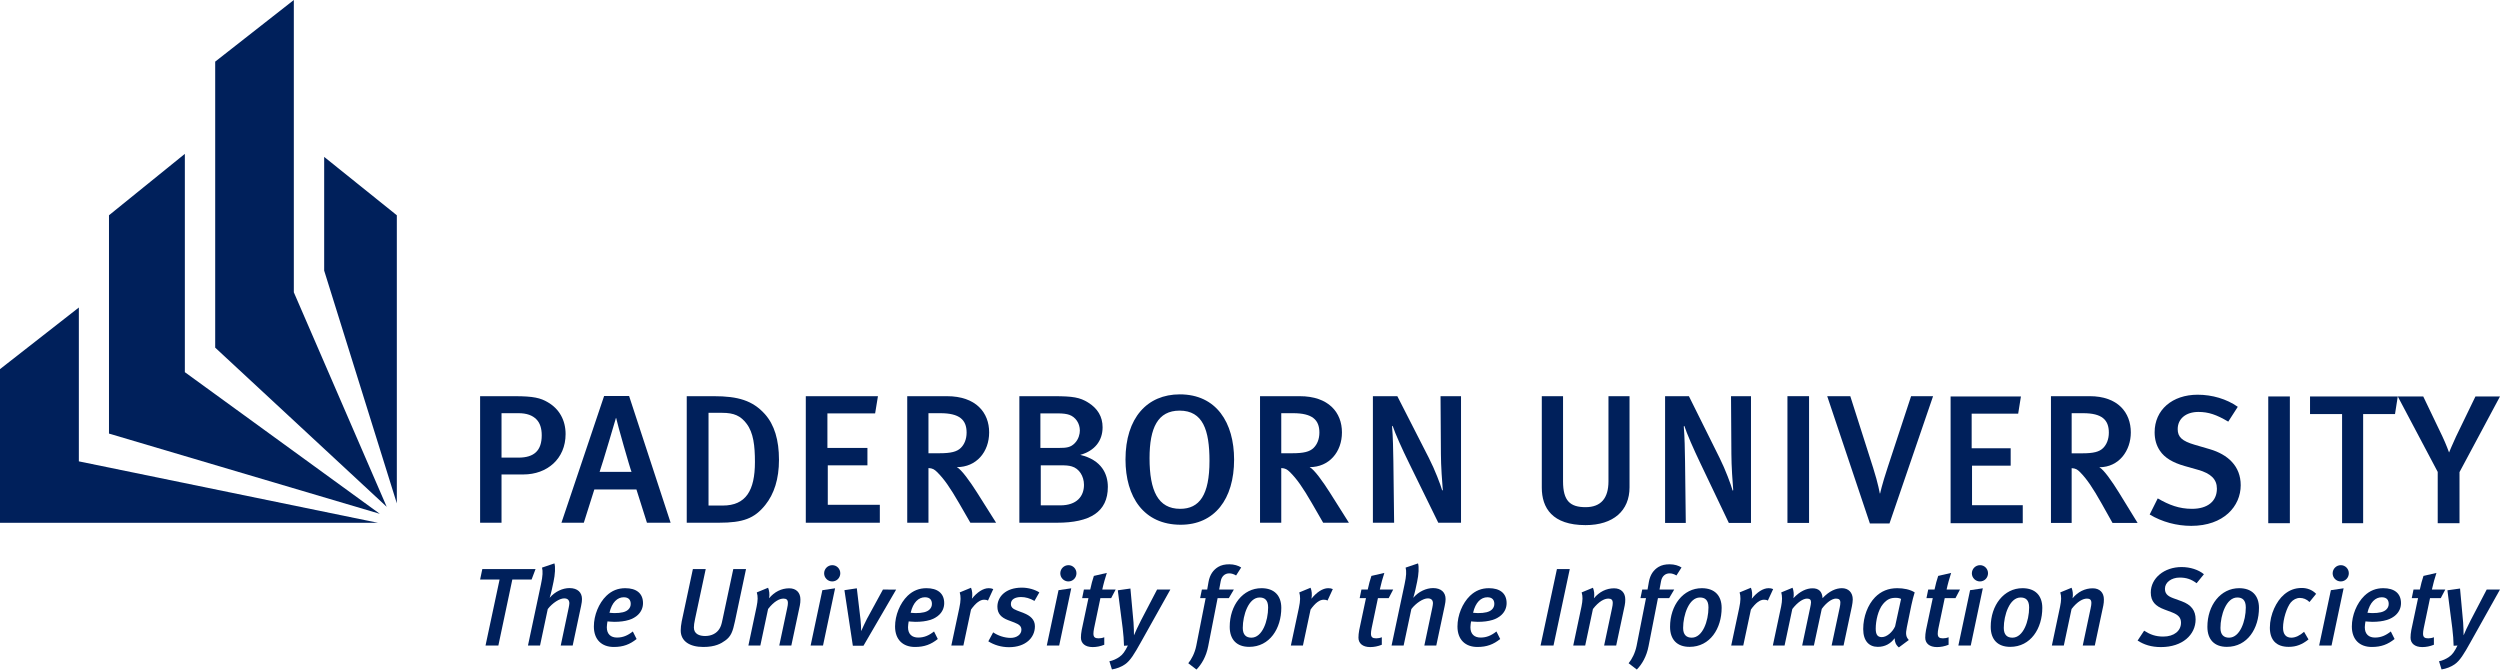
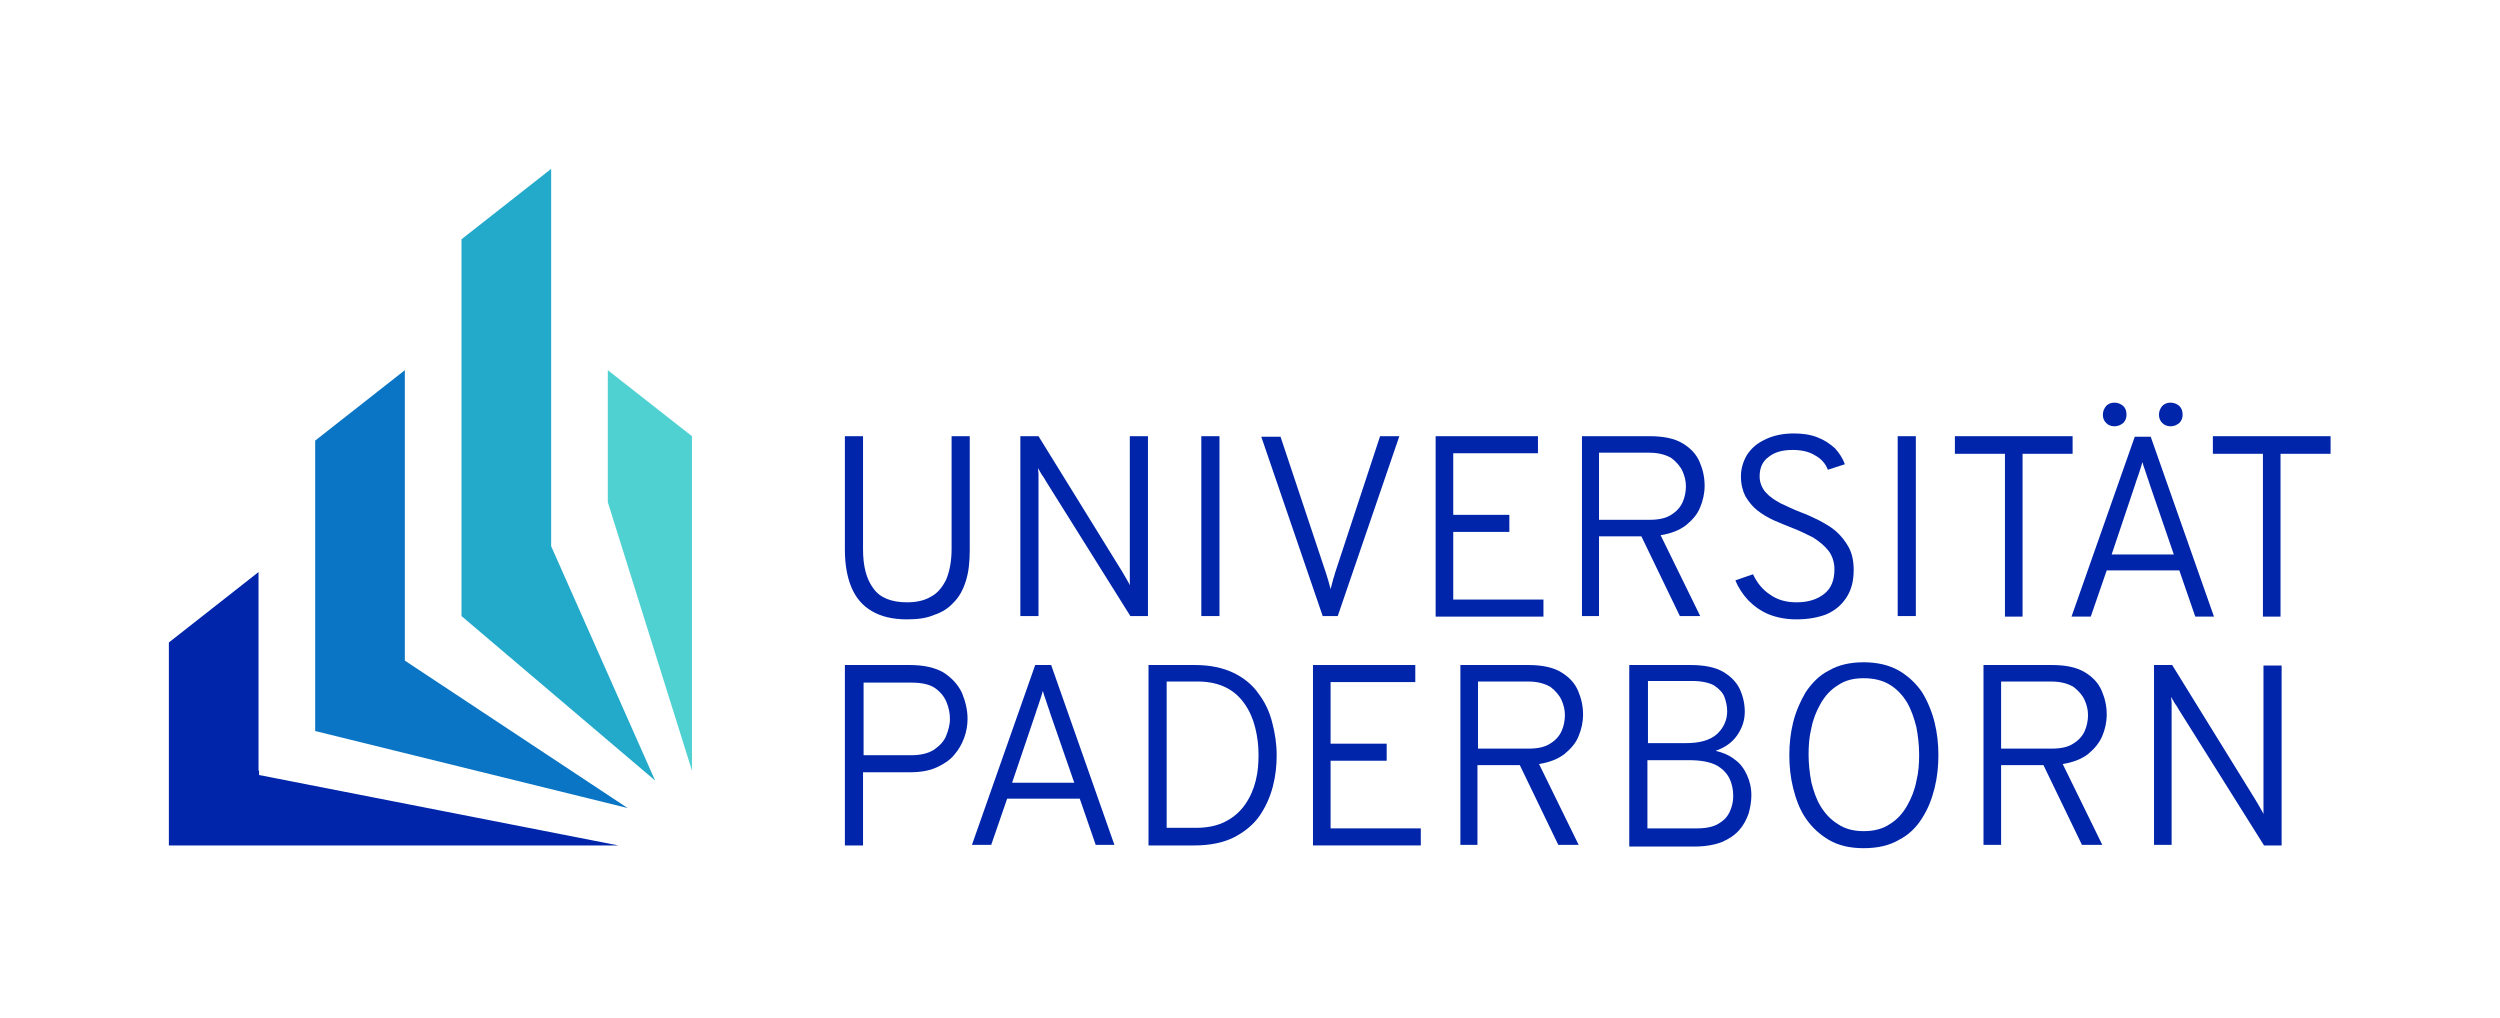
- <svg xmlns="http://www.w3.org/2000/svg" version="1.1" x="0px" y="0px" width="538.165px" height="144.131px" viewBox="0 0 538.165 144.131" enable-background="new 0 0 538.165 144.131" xml:space="preserve">
-   <g id="Hintergrund">
+ <svg xmlns="http://www.w3.org/2000/svg" version="1.1" id="Ebene_1" x="0px" y="0px" viewBox="0 0 454.5 184.9" style="enable-background:new 0 0 454.5 184.9;" xml:space="preserve">
+   <style type="text/css">
+ 	.st0{fill:#0025AA;}
+ 	.st1{fill:#50D1D1;}
+ 	.st2{fill:#23A9C9;}
+ 	.st3{fill:#0A75C4;}
+ 	.st4{fill:none;}
+ </style>
+   <g>
+     <path class="st0" d="M153.6,153.6v-32.7h11.8c2.6,0,4.7,0.5,6.2,1.4c1.5,1,2.6,2.2,3.3,3.7c0.6,1.5,1,3,1,4.7   c0,1.1-0.2,2.3-0.6,3.4c-0.4,1.1-1,2.2-1.8,3.1c-0.8,1-1.9,1.7-3.2,2.3c-1.3,0.6-2.9,0.9-4.9,0.9h-8.5v13.3H153.6z M156.9,137.3   h8.7c1.7,0,3.1-0.3,4.2-1c1-0.7,1.8-1.5,2.2-2.5c0.4-1,0.7-2,0.7-3.1c0-1-0.2-2-0.6-3c-0.4-1-1.1-1.9-2.1-2.6c-1-0.7-2.5-1-4.3-1   h-8.7V137.3z" />
+     <path class="st0" d="M176.7,153.6l11.5-32.7h2.9l11.5,32.7h-3.4l-2.9-8.4h-13.2l-2.9,8.4H176.7z M184,142.3h11.3l-4.4-12.7   c-0.1-0.3-0.2-0.7-0.4-1.2c-0.2-0.5-0.3-1-0.5-1.5c-0.2-0.5-0.3-0.9-0.4-1.3c-0.1,0.3-0.2,0.7-0.4,1.3c-0.2,0.5-0.3,1-0.5,1.5   c-0.2,0.5-0.3,0.9-0.4,1.2L184,142.3z" />
+     <path class="st0" d="M208.8,153.6v-32.7h8.4c2.8,0,5.1,0.5,7,1.4c1.9,0.9,3.5,2.2,4.6,3.8c1.2,1.6,2,3.3,2.5,5.3   c0.5,1.9,0.8,3.9,0.8,5.9c0,1.9-0.2,3.8-0.7,5.7c-0.5,1.9-1.3,3.7-2.4,5.3c-1.1,1.6-2.7,2.9-4.6,3.9c-2,1-4.4,1.5-7.3,1.5H208.8z    M212.1,150.5h5.3c2.2,0,4-0.4,5.5-1.2c1.5-0.8,2.6-1.8,3.5-3.1c0.9-1.3,1.5-2.7,1.9-4.3c0.4-1.6,0.5-3.1,0.5-4.7   c0-1.7-0.2-3.3-0.6-4.9c-0.4-1.6-1-3-1.9-4.3c-0.9-1.3-2-2.3-3.4-3c-1.4-0.7-3.1-1.1-5.1-1.1h-5.7V150.5z" />
+     <path class="st0" d="M238.7,153.6v-32.7h18.6v3.1h-15.4v11.2h10.2v3.1h-10.2v12.3h16.4v3.1H238.7z" />
+     <path class="st0" d="M265.5,153.6v-32.7h12.3c2.5,0,4.5,0.4,6,1.3c1.5,0.9,2.5,2,3.1,3.4c0.6,1.4,0.9,2.8,0.9,4.3   c0,1.4-0.3,2.7-0.8,3.9c-0.5,1.3-1.4,2.3-2.6,3.3c-1.2,0.9-2.7,1.5-4.6,1.8l7.2,14.7h-3.7l-7-14.5h-7.7v14.5H265.5z M268.8,136.1   h9.1c1.7,0,3-0.3,3.9-0.9c1-0.6,1.7-1.4,2.1-2.3c0.4-0.9,0.6-1.9,0.6-2.9c0-0.9-0.2-1.8-0.6-2.7c-0.4-0.9-1.1-1.7-2-2.4   c-1-0.6-2.3-1-4.1-1h-9.1V136.1z" />
+     <path class="st0" d="M296.2,153.6v-32.7h11.1c2.5,0,4.5,0.4,5.9,1.2c1.4,0.8,2.5,1.9,3.1,3.2c0.6,1.3,0.9,2.7,0.9,4.1   c0,1.6-0.5,3-1.4,4.3c-0.9,1.3-2.2,2.2-3.9,2.8c1.3,0.3,2.5,0.8,3.5,1.6c1,0.7,1.7,1.7,2.2,2.8c0.5,1.1,0.8,2.3,0.8,3.7   c0,1.1-0.2,2.2-0.5,3.3c-0.4,1.1-0.9,2.1-1.7,3c-0.8,0.9-1.8,1.6-3.2,2.2c-1.3,0.5-3,0.8-4.9,0.8H296.2z M299.5,135.1h7   c2.5,0,4.3-0.5,5.6-1.6c1.2-1.1,1.9-2.5,1.9-4.2c0-0.9-0.2-1.8-0.5-2.6c-0.3-0.8-1-1.5-1.9-2.1c-0.9-0.5-2.3-0.8-4-0.8h-8V135.1z    M299.5,150.6h9c1.7,0,3.1-0.3,4-0.9c1-0.6,1.6-1.3,2-2.2c0.4-0.9,0.6-1.8,0.6-2.8c0-1.1-0.2-2.2-0.7-3.2c-0.5-1-1.3-1.8-2.4-2.4   c-1.2-0.6-2.8-0.9-5-0.9h-7.5V150.6z" />
+     <path class="st0" d="M338.8,154.2c-2.5,0-4.6-0.5-6.3-1.5c-1.7-1-3.1-2.3-4.2-3.9c-1.1-1.6-1.8-3.5-2.3-5.5c-0.5-2-0.7-4-0.7-6   c0-2,0.2-4,0.7-6c0.5-2,1.3-3.8,2.3-5.5c1.1-1.6,2.4-3,4.2-3.9c1.7-1,3.8-1.5,6.3-1.5c2.5,0,4.6,0.5,6.4,1.5c1.7,1,3.1,2.3,4.2,3.9   c1,1.6,1.8,3.5,2.3,5.5c0.5,2,0.7,4,0.7,6c0,2-0.2,4-0.7,6c-0.5,2-1.2,3.8-2.3,5.5c-1,1.6-2.4,3-4.2,3.9   C343.5,153.7,341.4,154.2,338.8,154.2z M338.8,151.1c1.9,0,3.5-0.4,4.8-1.3c1.3-0.8,2.3-1.9,3.1-3.3c0.8-1.4,1.4-2.9,1.7-4.5   c0.4-1.6,0.5-3.2,0.5-4.8c0-1.7-0.2-3.4-0.5-5c-0.4-1.6-0.9-3.1-1.7-4.5c-0.8-1.3-1.8-2.4-3.1-3.2c-1.3-0.8-2.9-1.2-4.8-1.2   c-1.9,0-3.4,0.4-4.7,1.3c-1.3,0.8-2.3,1.9-3.1,3.3c-0.8,1.4-1.4,2.9-1.7,4.5c-0.4,1.6-0.5,3.2-0.5,4.8c0,1.7,0.2,3.4,0.5,5   c0.4,1.6,0.9,3.1,1.7,4.4c0.8,1.3,1.8,2.4,3.1,3.2C335.4,150.7,337,151.1,338.8,151.1z" />
+     <path class="st0" d="M360.6,153.6v-32.7H373c2.5,0,4.5,0.4,6,1.3c1.5,0.9,2.5,2,3.1,3.4c0.6,1.4,0.9,2.8,0.9,4.3   c0,1.4-0.3,2.7-0.8,3.9s-1.4,2.3-2.6,3.3c-1.2,0.9-2.7,1.5-4.6,1.8l7.2,14.7h-3.7l-7-14.5h-7.7v14.5H360.6z M363.9,136.1h9.1   c1.7,0,3-0.3,3.9-0.9c1-0.6,1.7-1.4,2.1-2.3c0.4-0.9,0.6-1.9,0.6-2.9c0-0.9-0.2-1.8-0.6-2.7c-0.4-0.9-1.1-1.7-2-2.4   c-1-0.6-2.3-1-4.1-1h-9.1V136.1z" />
+     <path class="st0" d="M391.6,153.6v-32.7h3.3l15.2,24.6c0.2,0.4,0.5,0.8,0.7,1.2c0.2,0.4,0.5,0.8,0.7,1.3c0-0.4,0-0.8,0-1.2   c0-0.4,0-0.8,0-1.2v-24.6h3.3v32.7h-3.2L396.1,129c-0.2-0.4-0.4-0.7-0.7-1.1c-0.2-0.4-0.5-0.8-0.7-1.2c0,0.4,0.1,0.7,0.1,1.1   c0,0.4,0,0.8,0,1.2v24.6H391.6z" />
+     <g>
+       <path class="st0" d="M394.6,77.5c-0.6,0-1.1-0.2-1.5-0.6c-0.4-0.4-0.6-0.9-0.6-1.5c0-0.6,0.2-1.1,0.6-1.6c0.4-0.4,0.9-0.6,1.5-0.6    c0.6,0,1.1,0.2,1.6,0.6c0.4,0.4,0.6,0.9,0.6,1.6c0,0.6-0.2,1.1-0.6,1.5C395.7,77.3,395.2,77.5,394.6,77.5z" />
+       <path class="st0" d="M384.4,77.5c-0.6,0-1.1-0.2-1.5-0.6c-0.4-0.4-0.6-0.9-0.6-1.5c0-0.6,0.2-1.1,0.6-1.6c0.4-0.4,0.9-0.6,1.5-0.6    c0.6,0,1.1,0.2,1.6,0.6c0.4,0.4,0.6,0.9,0.6,1.6c0,0.6-0.2,1.1-0.6,1.5C385.5,77.3,385,77.5,384.4,77.5z" />
+     </g>
+     <path class="st0" d="M164.9,112.6c-2.6,0-4.7-0.5-6.4-1.5c-1.7-1-2.9-2.4-3.7-4.3c-0.8-1.9-1.2-4.2-1.2-6.9V79.3h3.3v20.6   c0,3,0.6,5.4,1.9,7.1c1.2,1.7,3.3,2.5,6.1,2.5c1.7,0,3.1-0.3,4.3-1c1.2-0.6,2.1-1.7,2.8-3.1c0.6-1.4,1-3.3,1-5.6V79.3h3.3V100   c0,2.2-0.2,4-0.7,5.6c-0.5,1.6-1.2,2.9-2.2,3.9c-1,1.1-2.1,1.8-3.6,2.3C168.4,112.4,166.8,112.6,164.9,112.6z" />
+     <path class="st0" d="M185.5,112.1V79.3h3.3l15.2,24.6c0.2,0.4,0.5,0.8,0.7,1.2s0.5,0.8,0.7,1.3c0-0.4,0-0.8,0-1.2   c0-0.4,0-0.8,0-1.2V79.3h3.3v32.7h-3.2l-15.4-24.6c-0.2-0.4-0.4-0.7-0.7-1.1c-0.2-0.4-0.5-0.8-0.7-1.2c0,0.4,0.1,0.7,0.1,1.1   c0,0.4,0,0.8,0,1.2v24.6H185.5z" />
+     <path class="st0" d="M218.4,112.1V79.3h3.3v32.7H218.4z" />
+     <path class="st0" d="M240.5,112.1l-11.2-32.7h3.5l8.3,24.9c0.1,0.4,0.3,0.9,0.4,1.3c0.1,0.5,0.3,1,0.4,1.5c0.1-0.5,0.3-1,0.4-1.5   c0.1-0.5,0.3-0.9,0.4-1.4l8.2-24.9h3.5l-11.2,32.7H240.5z" />
+     <path class="st0" d="M261,112.1V79.3h18.6v3.1h-15.4v11.2h10.2v3.1h-10.2v12.3h16.4v3.1H261z" />
+     <path class="st0" d="M287.6,112.1V79.3h12.3c2.5,0,4.5,0.4,6,1.3c1.5,0.9,2.5,2,3.1,3.4c0.6,1.4,0.9,2.8,0.9,4.3   c0,1.4-0.3,2.7-0.8,3.9c-0.5,1.3-1.4,2.3-2.6,3.3c-1.2,0.9-2.7,1.5-4.6,1.8l7.2,14.7h-3.7l-7-14.5h-7.7v14.5H287.6z M290.8,94.5   h9.1c1.7,0,3-0.3,3.9-0.9c1-0.6,1.7-1.4,2.1-2.3c0.4-0.9,0.6-1.9,0.6-2.9c0-0.9-0.2-1.8-0.6-2.7c-0.4-0.9-1.1-1.7-2-2.4   c-1-0.6-2.3-1-4.1-1h-9.1V94.5z" />
+     <path class="st0" d="M326.6,112.6c-1.8,0-3.5-0.3-5-0.9c-1.5-0.6-2.7-1.5-3.8-2.6c-1-1.1-1.8-2.3-2.3-3.6l3.2-1.1   c0.7,1.5,1.7,2.8,3.1,3.7c1.4,1,3,1.4,4.8,1.4c2.1,0,3.7-0.5,5-1.5c1.3-1,1.9-2.5,1.9-4.5c0-1.3-0.4-2.5-1.1-3.4   c-0.7-0.9-1.7-1.7-2.8-2.4c-1.2-0.6-2.4-1.2-3.7-1.7c-1.1-0.4-2.2-0.9-3.4-1.4c-1.1-0.5-2.1-1.1-3-1.8c-0.9-0.7-1.6-1.6-2.2-2.6   c-0.5-1-0.8-2.2-0.8-3.6c0-1.4,0.4-2.7,1.1-3.9c0.8-1.2,1.8-2.1,3.3-2.8c1.4-0.7,3.2-1.1,5.2-1.1c1.6,0,3,0.2,4.3,0.7   c1.3,0.5,2.3,1.2,3.2,2c0.8,0.9,1.4,1.8,1.8,2.9l-3.1,1c-0.4-1.1-1.2-2-2.3-2.6c-1.1-0.7-2.5-1-4.1-1c-1.9,0-3.3,0.4-4.4,1.3   c-1.1,0.8-1.6,2-1.6,3.5c0,1.1,0.4,2.1,1.1,2.9c0.7,0.8,1.6,1.4,2.7,2c1.1,0.5,2.3,1.1,3.6,1.6c1.1,0.4,2.2,0.9,3.4,1.5   c1.1,0.6,2.2,1.2,3.1,2c0.9,0.8,1.7,1.8,2.3,2.9c0.6,1.1,0.9,2.5,0.9,4.1c0,2-0.4,3.6-1.3,5c-0.9,1.4-2.1,2.4-3.7,3.1   C330.4,112.3,328.6,112.6,326.6,112.6z" />
+     <path class="st0" d="M345,112.1V79.3h3.3v32.7H345z" />
+     <path class="st0" d="M364.5,112.1V82.5h-9.1v-3.2h21.4v3.2h-9.1v29.6H364.5z" />
+     <path class="st0" d="M376.6,112.1l11.5-32.7h2.9l11.5,32.7h-3.4l-2.9-8.4H383l-2.9,8.4H376.6z M383.9,100.8h11.3L390.8,88   c-0.1-0.3-0.2-0.7-0.4-1.2c-0.2-0.5-0.3-1-0.5-1.5s-0.3-0.9-0.4-1.3c-0.1,0.3-0.2,0.7-0.4,1.3s-0.3,1-0.5,1.5   c-0.2,0.5-0.3,0.9-0.4,1.2L383.9,100.8z" />
+     <path class="st0" d="M411.4,112.1V82.5h-9.1v-3.2h21.4v3.2h-9.1v29.6H411.4z" />
+     <path class="st1" d="M110.5,67.3l15.3,12v60.8l-15.3-48.8V67.3L110.5,67.3z" />
+     <path class="st2" d="M100.2,99.3l18.9,42.6l-35.2-29.9V43.5l16.3-12.8V99.3z" />
+     <path class="st3" d="M73.6,120.1l40.5,26.8l-56.8-14V80.1l16.3-12.8V120.1L73.6,120.1z" />
+     <path class="st0" d="M47.1,140.1v0.8l65.3,12.8H30.7v-36.9l16.3-12.8V140.1z" />
+   </g>
+   <rect x="0" y="0" class="st4" width="454.5" height="184.9" />
+   <g>
</g>
-   <g id="Hilfslinien_anzeigen">
+   <g>
</g>
-   <g id="Vordergrund">
+   <g>
</g>
-   <g id="Kralle">
-     <g>
-       <g>
-         <polygon fill-rule="evenodd" clip-rule="evenodd" fill="#00205B" points="115.288,122.495 103.826,122.495 103.35,124.759      107.543,124.759 104.517,138.96 107.281,138.96 110.284,124.759 114.43,124.759    " />
-         <path fill-rule="evenodd" clip-rule="evenodd" fill="#00205B" d="M125.282,128.953c0-1.406-0.929-2.359-2.693-2.359     c-1.454,0-3.122,0.738-4.265,2.097c0.143-0.429,0.381-1.382,0.477-1.811l0.357-1.668c0.333-1.525,0.429-3.193,0.19-3.932     l-2.668,0.906c0.19,0.762,0.167,1.787-0.215,3.526l-2.812,13.249h2.598l1.667-7.863c1.025-1.311,2.55-2.288,3.527-2.288     c0.715,0,1.096,0.333,1.12,1.025c0,0.238-0.072,0.62-0.144,1l-1.715,8.125h2.574l1.811-8.531     C125.234,129.787,125.282,129.333,125.282,128.953z" />
-         <path fill-rule="evenodd" clip-rule="evenodd" fill="#00205B" d="M138.418,129.834c0-2.145-1.478-3.217-3.812-3.217     c-1.549,0-2.883,0.5-4.075,1.644c-1.644,1.597-2.692,4.194-2.692,6.601c0,2.859,1.715,4.408,4.289,4.408     c2.025,0,3.455-0.548,4.908-1.715l-0.81-1.621c-1.12,0.882-2.145,1.311-3.407,1.311c-1.311,0-2.192-0.715-2.192-2.216     c0-0.381,0.095-1.024,0.143-1.263c0.214,0,0.786,0.095,1.454,0.095c2.478,0,4.122-0.548,5.123-1.525     C138.037,131.669,138.418,130.811,138.418,129.834z M135.773,130.001c0,0.5-0.19,0.881-0.5,1.191     c-0.572,0.572-1.573,0.786-3.026,0.786c-0.405,0-0.906-0.071-1.049-0.071c0.524-2.264,1.716-3.336,3.074-3.336     C135.369,128.571,135.773,129.191,135.773,130.001z" />
-         <path fill-rule="evenodd" clip-rule="evenodd" fill="#00205B" d="M160.594,122.495h-2.741l-2.311,10.842     c-0.238,1.167-0.381,1.548-0.691,2.049c-0.548,0.881-1.597,1.525-3.05,1.525c-1.239,0-2.431-0.429-2.431-1.834     c0-0.429,0.072-1.025,0.262-1.883l2.288-10.699h-2.764l-2.407,11.271c-0.143,0.691-0.214,1.454-0.214,1.954     c0,2.288,1.906,3.55,4.861,3.55c2.574,0,3.836-0.739,4.718-1.382c1.263-0.905,1.62-1.93,2.097-4.146L160.594,122.495z" />
-         <path fill-rule="evenodd" clip-rule="evenodd" fill="#00205B" d="M172.302,129.024c0-1.453-0.905-2.383-2.407-2.383     c-1.668,0-3.193,0.763-4.337,2.145c0.167-0.834,0.024-1.715-0.214-2.264l-2.431,1.001c0.262,0.882,0.238,1.692-0.047,3.097     l-1.763,8.34h2.573l1.668-7.863c1.263-1.645,2.455-2.24,3.312-2.24c0.644,0,0.953,0.262,0.953,0.953     c0,0.262-0.047,0.644-0.167,1.167l-1.692,7.983h2.597l1.835-8.626C172.278,129.93,172.302,129.429,172.302,129.024z" />
-         <path fill-rule="evenodd" clip-rule="evenodd" fill="#00205B" d="M179.767,126.641l-2.741,0.405L174.5,138.96h2.668     L179.767,126.641z M180.886,123.4c0-0.953-0.762-1.739-1.716-1.739c-0.977,0-1.763,0.787-1.763,1.764     c0,0.953,0.787,1.739,1.74,1.739C180.124,125.164,180.886,124.377,180.886,123.4z" />
-         <path fill-rule="evenodd" clip-rule="evenodd" fill="#00205B" d="M192.904,126.927l-2.835-0.023l-3.455,6.338     c-0.286,0.548-0.953,1.978-1.239,2.621c0-0.691-0.048-1.763-0.143-2.55l-0.786-6.672l-2.669,0.405l1.811,11.962h2.287     L192.904,126.927z" />
-         <path fill-rule="evenodd" clip-rule="evenodd" fill="#00205B" d="M203.256,129.834c0-2.145-1.478-3.217-3.812-3.217     c-1.549,0-2.883,0.5-4.075,1.644c-1.645,1.597-2.692,4.194-2.692,6.601c0,2.859,1.715,4.408,4.289,4.408     c2.026,0,3.456-0.548,4.909-1.715l-0.81-1.621c-1.12,0.882-2.145,1.311-3.407,1.311c-1.311,0-2.192-0.715-2.192-2.216     c0-0.381,0.095-1.024,0.143-1.263c0.214,0,0.786,0.095,1.453,0.095c2.479,0,4.123-0.548,5.123-1.525     C202.875,131.669,203.256,130.811,203.256,129.834z M200.611,130.001c0,0.5-0.19,0.881-0.5,1.191     c-0.572,0.572-1.573,0.786-3.026,0.786c-0.405,0-0.905-0.071-1.048-0.071c0.524-2.264,1.716-3.336,3.074-3.336     C200.206,128.571,200.611,129.191,200.611,130.001z" />
-         <path fill-rule="evenodd" clip-rule="evenodd" fill="#00205B" d="M213.817,126.808c-0.357-0.143-0.572-0.191-1-0.191     c-1.168,0-2.502,0.882-3.598,2.264c0.167-0.833,0.071-1.739-0.191-2.359l-2.43,1.001c0.238,0.833,0.262,1.739-0.095,3.384     l-1.716,8.054h2.598l1.644-7.744c1.049-1.477,1.978-2.121,2.812-2.121c0.357,0,0.596,0.047,0.834,0.19L213.817,126.808z" />
-         <path fill-rule="evenodd" clip-rule="evenodd" fill="#00205B" d="M223.735,127.523c-0.954-0.596-2.335-1.024-3.765-1.024     c-3.526,0-5.266,2.001-5.266,4.098c0,1.501,0.833,2.335,2.263,2.883l1.382,0.524c1.096,0.429,1.525,0.81,1.525,1.572     c0,1.001-1.001,1.74-2.311,1.74c-1.358,0-2.764-0.5-3.765-1.191l-1.048,1.93c1.239,0.786,2.788,1.263,4.456,1.263     c3.551,0,5.576-2.025,5.576-4.503c0-1.43-0.977-2.288-2.454-2.86l-1.43-0.548c-0.953-0.357-1.287-0.762-1.287-1.406     c0-1,0.929-1.478,2.192-1.478c0.954,0,1.883,0.262,2.883,0.834L223.735,127.523z" />
-         <path fill-rule="evenodd" clip-rule="evenodd" fill="#00205B" d="M230.604,126.641l-2.74,0.405l-2.526,11.914h2.669     L230.604,126.641z M231.724,123.4c0-0.953-0.762-1.739-1.716-1.739c-0.977,0-1.763,0.787-1.763,1.764     c0,0.953,0.786,1.739,1.74,1.739C230.961,125.164,231.724,124.377,231.724,123.4z" />
-         <path fill-rule="evenodd" clip-rule="evenodd" fill="#00205B" d="M240.167,126.903h-2.883c0.238-1.144,0.644-2.55,0.977-3.574     l-2.788,0.644c-0.31,0.905-0.548,1.834-0.787,2.931h-1.358l-0.381,1.859h1.358l-1.453,6.862c-0.12,0.596-0.167,1.215-0.167,1.644     c0,1.215,0.905,2.025,2.526,2.025c0.833,0,1.667-0.167,2.501-0.5v-1.62c-0.381,0.167-0.834,0.238-1.215,0.238     c-0.763,0-1.12-0.238-1.12-1c0-0.31,0.048-0.715,0.143-1.168l1.358-6.481h2.312L240.167,126.903z" />
-         <path fill-rule="evenodd" clip-rule="evenodd" fill="#00205B" d="M251.943,126.903h-2.859l-3.479,6.672     c-0.62,1.215-1.239,2.526-1.478,3.146h-0.023c0-0.5-0.024-1.811-0.096-2.716l-0.667-7.315l-2.716,0.381l1.048,8.149     c0.143,1.096,0.286,2.931,0.286,3.789l0.834-0.048c-0.644,1.287-1.072,1.93-1.859,2.478c-0.548,0.381-1.406,0.786-2.121,0.906     l0.548,1.763c1.025-0.167,2.025-0.548,2.812-1.096c1.144-0.787,2.025-2.264,3.407-4.742L251.943,126.903z" />
-         <path fill-rule="evenodd" clip-rule="evenodd" fill="#00205B" d="M267.185,122.162c-0.62-0.405-1.525-0.691-2.549-0.691     c-0.929,0-1.74,0.167-2.407,0.571c-1.024,0.62-1.788,1.621-2.073,3.217l-0.286,1.644h-1.144l-0.381,1.859h1.191l-2.025,10.27     c-0.31,1.548-1.024,2.907-1.715,3.741l1.763,1.358c1.096-1.12,2.097-2.788,2.526-5.027l2.025-10.341h2.407l1.096-1.859h-3.169     l0.333-1.787c0.19-1.072,0.905-1.691,1.835-1.691c0.5,0,1.001,0.166,1.477,0.453L267.185,122.162z" />
-         <path fill-rule="evenodd" clip-rule="evenodd" fill="#00205B" d="M275.82,130.859c0-2.645-1.501-4.242-4.265-4.242     c-4.003,0-6.839,3.67-6.839,8.316c0,2.765,1.525,4.313,4.194,4.313C273.342,139.246,275.82,135.267,275.82,130.859z      M272.984,130.764c0,2.931-1.263,6.505-3.598,6.505c-1.167,0-1.858-0.644-1.858-2.097c0-2.74,1.239-6.553,3.622-6.553     C272.222,128.619,272.984,129.143,272.984,130.764z" />
-         <path fill-rule="evenodd" clip-rule="evenodd" fill="#00205B" d="M286.909,126.808c-0.357-0.143-0.572-0.191-1-0.191     c-1.168,0-2.502,0.882-3.598,2.264c0.167-0.833,0.071-1.739-0.191-2.359l-2.43,1.001c0.238,0.833,0.262,1.739-0.095,3.384     l-1.716,8.054h2.598l1.644-7.744c1.049-1.477,1.978-2.121,2.812-2.121c0.357,0,0.596,0.047,0.834,0.19L286.909,126.808z" />
-         <path fill-rule="evenodd" clip-rule="evenodd" fill="#00205B" d="M299.91,126.903h-2.883c0.239-1.144,0.644-2.55,0.977-3.574     l-2.788,0.644c-0.31,0.905-0.548,1.834-0.787,2.931h-1.358l-0.381,1.859h1.358l-1.453,6.862     c-0.119,0.596-0.167,1.215-0.167,1.644c0,1.215,0.905,2.025,2.526,2.025c0.833,0,1.667-0.167,2.502-0.5v-1.62     c-0.381,0.167-0.834,0.238-1.215,0.238c-0.763,0-1.12-0.238-1.12-1c0-0.31,0.048-0.715,0.143-1.168l1.358-6.481h2.312     L299.91,126.903z" />
-         <path fill-rule="evenodd" clip-rule="evenodd" fill="#00205B" d="M311.186,128.953c0-1.406-0.93-2.359-2.693-2.359     c-1.454,0-3.122,0.738-4.265,2.097c0.143-0.429,0.381-1.382,0.477-1.811l0.357-1.668c0.333-1.525,0.429-3.193,0.19-3.932     l-2.669,0.906c0.19,0.762,0.167,1.787-0.214,3.526l-2.812,13.249h2.597l1.668-7.863c1.024-1.311,2.549-2.288,3.526-2.288     c0.715,0,1.096,0.333,1.12,1.025c0,0.238-0.071,0.62-0.143,1l-1.715,8.125h2.573l1.811-8.531     C311.138,129.787,311.186,129.333,311.186,128.953z" />
-         <path fill-rule="evenodd" clip-rule="evenodd" fill="#00205B" d="M324.323,129.834c0-2.145-1.478-3.217-3.812-3.217     c-1.549,0-2.883,0.5-4.075,1.644c-1.645,1.597-2.693,4.194-2.693,6.601c0,2.859,1.716,4.408,4.289,4.408     c2.026,0,3.456-0.548,4.909-1.715l-0.81-1.621c-1.12,0.882-2.145,1.311-3.407,1.311c-1.311,0-2.192-0.715-2.192-2.216     c0-0.381,0.095-1.024,0.143-1.263c0.214,0,0.786,0.095,1.453,0.095c2.479,0,4.123-0.548,5.123-1.525     C323.941,131.669,324.323,130.811,324.323,129.834z M321.678,130.001c0,0.5-0.19,0.881-0.5,1.191     c-0.572,0.572-1.573,0.786-3.026,0.786c-0.405,0-0.905-0.071-1.048-0.071c0.524-2.264,1.716-3.336,3.074-3.336     C321.272,128.571,321.678,129.191,321.678,130.001z" />
-         <polygon fill-rule="evenodd" clip-rule="evenodd" fill="#00205B" points="337.92,122.495 335.156,122.495 331.629,138.96      334.417,138.96    " />
-         <path fill-rule="evenodd" clip-rule="evenodd" fill="#00205B" d="M349.865,129.024c0-1.453-0.906-2.383-2.407-2.383     c-1.668,0-3.193,0.763-4.337,2.145c0.167-0.834,0.024-1.715-0.214-2.264l-2.431,1.001c0.262,0.882,0.238,1.692-0.047,3.097     l-1.764,8.34h2.574l1.668-7.863c1.263-1.645,2.455-2.24,3.312-2.24c0.643,0,0.953,0.262,0.953,0.953     c0,0.262-0.048,0.644-0.167,1.167l-1.692,7.983h2.597l1.834-8.626C349.841,129.93,349.865,129.429,349.865,129.024z" />
-         <path fill-rule="evenodd" clip-rule="evenodd" fill="#00205B" d="M361.976,122.162c-0.619-0.405-1.525-0.691-2.549-0.691     c-0.929,0-1.739,0.167-2.407,0.571c-1.024,0.62-1.787,1.621-2.073,3.217l-0.286,1.644h-1.144l-0.381,1.859h1.192l-2.026,10.27     c-0.31,1.548-1.024,2.907-1.715,3.741l1.764,1.358c1.096-1.12,2.097-2.788,2.525-5.027l2.025-10.341h2.407l1.096-1.859h-3.169     l0.333-1.787c0.191-1.072,0.906-1.691,1.835-1.691c0.5,0,1.001,0.166,1.477,0.453L361.976,122.162z" />
-         <path fill-rule="evenodd" clip-rule="evenodd" fill="#00205B" d="M370.611,130.859c0-2.645-1.501-4.242-4.266-4.242     c-4.003,0-6.838,3.67-6.838,8.316c0,2.765,1.525,4.313,4.194,4.313C368.133,139.246,370.611,135.267,370.611,130.859z      M367.775,130.764c0,2.931-1.263,6.505-3.598,6.505c-1.167,0-1.858-0.644-1.858-2.097c0-2.74,1.239-6.553,3.622-6.553     C367.013,128.619,367.775,129.143,367.775,130.764z" />
-         <path fill-rule="evenodd" clip-rule="evenodd" fill="#00205B" d="M381.7,126.808c-0.357-0.143-0.572-0.191-1.001-0.191     c-1.167,0-2.502,0.882-3.598,2.264c0.167-0.833,0.071-1.739-0.19-2.359l-2.431,1.001c0.238,0.833,0.262,1.739-0.095,3.384     l-1.716,8.054h2.598l1.644-7.744c1.048-1.477,1.978-2.121,2.812-2.121c0.357,0,0.596,0.047,0.834,0.19L381.7,126.808z" />
-         <path fill-rule="evenodd" clip-rule="evenodd" fill="#00205B" d="M398.837,129.048c0-1.525-0.953-2.431-2.335-2.431     c-1.263,0-2.717,0.596-4.17,2.145c-0.072-1.406-0.81-2.121-2.145-2.121c-1.287,0-2.717,0.62-4.123,2.121     c0.143-0.763,0.048-1.692-0.191-2.24l-2.43,1.001c0.215,0.762,0.238,1.763-0.024,3.026l-1.787,8.411h2.526l1.668-7.863     c1.096-1.43,2.311-2.24,3.169-2.24c0.643,0,0.857,0.286,0.857,0.81c0,0.262-0.095,0.762-0.214,1.287l-1.692,8.006h2.526     l1.692-7.887c0.953-1.311,2.168-2.216,3.05-2.216c0.667,0,0.953,0.262,0.953,0.857c0,0.286-0.047,0.667-0.143,1.096l-1.739,8.149     h2.573l1.787-8.411C398.742,130.049,398.837,129.477,398.837,129.048z" />
-         <path fill-rule="evenodd" clip-rule="evenodd" fill="#00205B" d="M412.167,127.523c-0.953-0.62-2.359-0.906-3.741-0.906     c-1.931,0-3.503,0.644-4.79,1.954c-1.549,1.596-2.55,4.17-2.55,6.839c0,2.573,1.263,3.836,3.145,3.836     c1.549,0,2.765-0.691,3.622-1.858c0,0.786,0.262,1.454,0.905,1.978l2.145-1.596c-0.595-0.643-0.738-1.263-0.429-2.716     l0.977-4.766C411.619,129.429,411.953,128.19,412.167,127.523z M409.236,128.929l-1.287,5.909     c-0.548,1.216-1.763,2.312-2.859,2.312c-0.882,0-1.311-0.5-1.311-1.811c0-1.692,0.5-4.027,1.573-5.314     c0.929-1.096,1.691-1.334,2.764-1.334C408.521,128.69,408.998,128.786,409.236,128.929z" />
-         <path fill-rule="evenodd" clip-rule="evenodd" fill="#00205B" d="M421.92,126.903h-2.883c0.238-1.144,0.644-2.55,0.977-3.574     l-2.788,0.644c-0.31,0.905-0.548,1.834-0.787,2.931h-1.358l-0.381,1.859h1.358l-1.453,6.862     c-0.119,0.596-0.167,1.215-0.167,1.644c0,1.215,0.905,2.025,2.526,2.025c0.833,0,1.668-0.167,2.502-0.5v-1.62     c-0.381,0.167-0.834,0.238-1.215,0.238c-0.763,0-1.12-0.238-1.12-1c0-0.31,0.048-0.715,0.143-1.168l1.358-6.481h2.311     L421.92,126.903z" />
-         <path fill-rule="evenodd" clip-rule="evenodd" fill="#00205B" d="M426.834,126.641l-2.74,0.405l-2.526,11.914h2.668     L426.834,126.641z M427.954,123.4c0-0.953-0.762-1.739-1.715-1.739c-0.977,0-1.764,0.787-1.764,1.764     c0,0.953,0.787,1.739,1.74,1.739C427.191,125.164,427.954,124.377,427.954,123.4z" />
-         <path fill-rule="evenodd" clip-rule="evenodd" fill="#00205B" d="M439.638,130.859c0-2.645-1.501-4.242-4.265-4.242     c-4.003,0-6.839,3.67-6.839,8.316c0,2.765,1.525,4.313,4.194,4.313C437.16,139.246,439.638,135.267,439.638,130.859z      M436.803,130.764c0,2.931-1.263,6.505-3.598,6.505c-1.167,0-1.858-0.644-1.858-2.097c0-2.74,1.239-6.553,3.622-6.553     C436.04,128.619,436.803,129.143,436.803,130.764z" />
-         <path fill-rule="evenodd" clip-rule="evenodd" fill="#00205B" d="M452.896,129.024c0-1.453-0.905-2.383-2.407-2.383     c-1.668,0-3.193,0.763-4.337,2.145c0.167-0.834,0.024-1.715-0.214-2.264l-2.43,1.001c0.262,0.882,0.238,1.692-0.048,3.097     l-1.763,8.34h2.573l1.668-7.863c1.263-1.645,2.455-2.24,3.312-2.24c0.644,0,0.953,0.262,0.953,0.953     c0,0.262-0.047,0.644-0.167,1.167l-1.692,7.983h2.597l1.835-8.626C452.872,129.93,452.896,129.429,452.896,129.024z" />
-         <path fill-rule="evenodd" clip-rule="evenodd" fill="#00205B" d="M474.428,123.615c-1.167-0.977-2.954-1.549-4.813-1.549     c-3.717,0-6.625,2.383-6.625,5.48c0,1.931,1.001,2.931,2.907,3.646l1.644,0.62c1.43,0.548,1.954,1.191,1.954,2.24     c0,1.74-1.478,2.979-3.813,2.979c-1.667,0-2.812-0.429-4.122-1.263l-1.406,2.121c1.358,0.882,2.931,1.406,5.028,1.406     c4.646,0,7.458-2.669,7.458-5.957c0-1.907-0.93-3.146-3.003-3.908l-1.834-0.667c-1.358-0.501-1.764-1.096-1.764-2.05     c0-1.334,1.382-2.382,3.17-2.382c1.429,0,2.501,0.357,3.646,1.215L474.428,123.615z" />
-         <path fill-rule="evenodd" clip-rule="evenodd" fill="#00205B" d="M486.28,130.859c0-2.645-1.501-4.242-4.265-4.242     c-4.003,0-6.839,3.67-6.839,8.316c0,2.765,1.525,4.313,4.194,4.313C483.802,139.246,486.28,135.267,486.28,130.859z      M483.445,130.764c0,2.931-1.263,6.505-3.598,6.505c-1.167,0-1.858-0.644-1.858-2.097c0-2.74,1.239-6.553,3.622-6.553     C482.682,128.619,483.445,129.143,483.445,130.764z" />
-         <path fill-rule="evenodd" clip-rule="evenodd" fill="#00205B" d="M498.584,127.833c-0.834-0.858-1.93-1.263-3.074-1.263     c-1.524,0-2.716,0.477-3.812,1.406c-1.644,1.382-3.074,4.265-3.074,7.148c0,2.621,1.358,4.122,4.051,4.122     c1.644,0,2.931-0.524,4.265-1.596l-0.953-1.644c-0.882,0.786-1.835,1.263-2.741,1.263c-1.143,0-1.787-0.715-1.787-2.145     c0-1.858,0.81-4.384,1.668-5.433c0.524-0.619,1.239-0.977,1.954-0.977s1.453,0.262,2.073,0.881L498.584,127.833z" />
-         <path fill-rule="evenodd" clip-rule="evenodd" fill="#00205B" d="M504.5,126.641l-2.74,0.405l-2.526,11.914h2.669L504.5,126.641z      M505.621,123.4c0-0.953-0.763-1.739-1.716-1.739c-0.977,0-1.764,0.787-1.764,1.764c0,0.953,0.787,1.739,1.74,1.739     C504.858,125.164,505.621,124.377,505.621,123.4z" />
-         <path fill-rule="evenodd" clip-rule="evenodd" fill="#00205B" d="M516.853,129.834c0-2.145-1.478-3.217-3.812-3.217     c-1.549,0-2.883,0.5-4.075,1.644c-1.644,1.597-2.692,4.194-2.692,6.601c0,2.859,1.715,4.408,4.289,4.408     c2.026,0,3.456-0.548,4.909-1.715l-0.81-1.621c-1.12,0.882-2.145,1.311-3.407,1.311c-1.311,0-2.192-0.715-2.192-2.216     c0-0.381,0.095-1.024,0.143-1.263c0.214,0,0.786,0.095,1.453,0.095c2.479,0,4.123-0.548,5.123-1.525     C516.471,131.669,516.853,130.811,516.853,129.834z M514.208,130.001c0,0.5-0.19,0.881-0.5,1.191     c-0.572,0.572-1.573,0.786-3.026,0.786c-0.405,0-0.906-0.071-1.049-0.071c0.524-2.264,1.716-3.336,3.074-3.336     C513.802,128.571,514.208,129.191,514.208,130.001z" />
-         <path fill-rule="evenodd" clip-rule="evenodd" fill="#00205B" d="M526.389,126.903h-2.883c0.239-1.144,0.644-2.55,0.977-3.574     l-2.788,0.644c-0.31,0.905-0.548,1.834-0.787,2.931h-1.358l-0.381,1.859h1.358l-1.453,6.862     c-0.119,0.596-0.167,1.215-0.167,1.644c0,1.215,0.905,2.025,2.526,2.025c0.834,0,1.668-0.167,2.502-0.5v-1.62     c-0.381,0.167-0.834,0.238-1.215,0.238c-0.763,0-1.12-0.238-1.12-1c0-0.31,0.048-0.715,0.143-1.168l1.358-6.481h2.311     L526.389,126.903z" />
-         <path fill-rule="evenodd" clip-rule="evenodd" fill="#00205B" d="M538.165,126.903h-2.859l-3.479,6.672     c-0.62,1.215-1.239,2.526-1.477,3.146h-0.024c0-0.5-0.024-1.811-0.096-2.716l-0.667-7.315l-2.716,0.381l1.048,8.149     c0.143,1.096,0.286,2.931,0.286,3.789l0.834-0.048c-0.643,1.287-1.072,1.93-1.859,2.478c-0.548,0.381-1.405,0.786-2.12,0.906     l0.548,1.763c1.024-0.167,2.025-0.548,2.812-1.096c1.144-0.787,2.025-2.264,3.408-4.742L538.165,126.903z" />
-       </g>
-       <g>
-         <g>
-           <path fill-rule="evenodd" clip-rule="evenodd" fill="#00205B" d="M350.783,104.917V85.282h-4.534v18.334      c0,3.628-1.617,5.56-4.929,5.56c-3.352,0-4.85-1.38-4.85-5.56V85.282h-4.574v19.675c0,4.376,2.247,8.083,9.423,8.083      C347.313,113.04,350.783,109.925,350.783,104.917z" />
-           <path fill-rule="evenodd" clip-rule="evenodd" fill="#00205B" d="M376.928,112.567V85.282h-4.298l0.079,12.459      c0,2.484,0.276,6.388,0.395,7.768l-0.119,0.119c-0.355-1.262-1.538-4.495-2.799-7.019l-6.624-13.327h-5.126v27.285h4.456      l-0.158-13.209c-0.04-2.405-0.079-5.283-0.276-7.57l0.118-0.119c0.512,1.617,2.011,5.047,3.47,8.083l6.112,12.814H376.928z" />
-           <rect x="384.776" y="85.282" fill-rule="evenodd" clip-rule="evenodd" fill="#00205B" width="4.652" height="27.285" />
-           <path fill-rule="evenodd" clip-rule="evenodd" fill="#00205B" d="M416.126,85.282h-4.731l-5.007,15.22      c-1.341,4.061-1.656,5.717-1.656,5.717h-0.08c0,0-0.315-2.011-1.419-5.481l-4.929-15.456h-4.968l9.188,27.403h4.218      L416.126,85.282z" />
-           <polygon fill-rule="evenodd" clip-rule="evenodd" fill="#00205B" points="435.431,112.623 435.431,108.759 424.51,108.759       424.51,100.243 432.829,100.243 432.829,96.498 424.432,96.498 424.432,89.046 434.446,89.046 435.037,85.34 419.897,85.34       419.897,112.623     " />
-           <path fill-rule="evenodd" clip-rule="evenodd" fill="#00205B" d="M460.152,112.567l-4.022-6.545      c-1.419-2.287-3.233-4.929-4.219-5.441c4.259,0,6.782-3.588,6.782-7.492c0-4.258-2.76-7.807-8.872-7.807h-8.32v27.285h4.456      v-11.79c0.868,0.04,1.262,0.315,1.774,0.828c1.498,1.498,2.76,3.391,4.653,6.743l2.366,4.219H460.152z M453.962,93.128      c0,1.419-0.473,2.563-1.222,3.312c-0.828,0.828-2.09,1.143-4.456,1.143h-2.326v-8.635h2.484      C452.463,88.949,453.962,90.368,453.962,93.128z" />
-           <path fill-rule="evenodd" clip-rule="evenodd" fill="#00205B" d="M482.349,104.447c0-4.101-2.76-6.624-6.703-7.767l-3.233-0.946      c-2.681-0.789-3.628-1.656-3.628-3.352c0-2.248,1.775-3.706,4.456-3.706c2.169,0,3.903,0.591,6.426,2.089l2.05-3.193      c-2.404-1.695-5.52-2.603-8.634-2.603c-5.48,0-9.265,3.273-9.265,8.083c0,1.578,0.394,2.878,1.143,3.982      c1.025,1.538,2.8,2.563,5.283,3.273l2.918,0.828c2.799,0.789,4.061,2.05,4.061,4.061c0,2.72-2.011,4.337-5.362,4.337      c-2.76,0-4.928-0.828-7.373-2.247l-1.735,3.47c2.682,1.616,5.835,2.444,8.95,2.444      C478.682,113.2,482.349,108.981,482.349,104.447z" />
-           <rect x="488.278" y="85.343" fill-rule="evenodd" clip-rule="evenodd" fill="#00205B" width="4.652" height="27.284" />
-           <polygon fill-rule="evenodd" clip-rule="evenodd" fill="#00205B" points="516.157,85.343 497.271,85.343 497.271,89.128       504.17,89.128 504.17,112.627 508.705,112.627 508.705,89.128 515.565,89.128     " />
-           <path fill-rule="evenodd" clip-rule="evenodd" fill="#00205B" d="M538.163,85.343h-5.283l-4.18,8.635      c-0.71,1.499-1.499,3.43-1.499,3.43s-0.631-1.774-1.458-3.509l-4.101-8.556h-5.481l8.596,16.245v11.04h4.692v-11L538.163,85.343      z" />
-         </g>
-         <g>
-           <path fill-rule="evenodd" clip-rule="evenodd" fill="#00205B" d="M121.753,93.434c0-2.992-1.375-5.432-3.842-6.849      c-1.537-0.906-3.034-1.299-7.119-1.299h-7.442v27.24h4.611v-10.392h4.732C117.749,102.133,121.753,98.787,121.753,93.434z       M116.616,93.709c0,3.228-1.577,4.802-5.015,4.802h-3.64v-9.565h3.64c1.82,0,3.033,0.472,3.883,1.338      C116.252,91.072,116.616,92.213,116.616,93.709z" />
-           <path fill-rule="evenodd" clip-rule="evenodd" fill="#00205B" d="M144.361,112.525l-8.938-27.279h-5.379l-9.181,27.279h4.813      l2.265-7.164H137l2.265,7.164H144.361z M135.948,101.582h-6.875c0.647-1.811,3.519-11.612,3.519-11.612h0.041      C132.834,91.032,135.666,100.992,135.948,101.582z" />
-           <path fill-rule="evenodd" clip-rule="evenodd" fill="#00205B" d="M167.689,98.984c0-4.251-0.971-7.519-3.033-9.841      c-2.629-2.913-5.744-3.858-11.001-3.858h-5.824v27.24h6.916c5.218,0,7.645-0.905,9.99-3.818      C166.637,106.345,167.689,103.117,167.689,98.984z M162.512,99.457c0,6.18-1.981,9.369-6.916,9.369h-3.074V88.868h2.953      c2.507,0,3.963,0.629,5.258,2.362C162.188,93.158,162.512,95.953,162.512,99.457z" />
-           <polygon fill-rule="evenodd" clip-rule="evenodd" fill="#00205B" points="189.397,112.525 189.397,108.668 178.194,108.668       178.194,100.165 186.728,100.165 186.728,96.425 178.113,96.425 178.113,88.985 188.386,88.985 188.993,85.285 173.461,85.285       173.461,112.525     " />
-           <path fill-rule="evenodd" clip-rule="evenodd" fill="#00205B" d="M214.427,112.525l-4.125-6.534      c-1.456-2.283-3.316-4.921-4.328-5.433c4.207,0,6.957-3.267,6.957-7.479c0-4.251-2.831-7.794-9.1-7.794h-8.534v27.24h4.57      v-11.77c0.89,0.04,1.294,0.315,1.82,0.827c1.537,1.496,2.831,3.386,4.772,6.731l2.427,4.212H214.427z M208.077,93.119      c0,1.417-0.485,2.559-1.254,3.307c-0.85,0.827-2.144,1.142-4.57,1.142h-2.387v-8.621h2.548      C206.54,88.946,208.077,90.363,208.077,93.119z" />
-           <path fill-rule="evenodd" clip-rule="evenodd" fill="#00205B" d="M238.482,104.81c0-2.716-1.294-5.787-5.945-6.889      c3.114-0.866,4.813-3.031,4.813-5.944c0-2.283-1.052-4.054-3.155-5.354c-1.739-1.063-3.195-1.338-7.361-1.338h-7.401v27.24      h8.129C234.64,112.525,238.482,110.203,238.482,104.81z M232.456,92.686c0,0.709-0.243,1.851-1.092,2.716      c-0.89,0.905-1.739,1.023-3.438,1.023h-3.964v-7.44h3.6c1.335,0,2.063,0.118,2.629,0.315      C231.525,89.773,232.456,91.111,232.456,92.686z M233.345,104.377c0,2.441-1.537,4.409-5.096,4.409h-4.207v-8.621h4.085      c1.334,0,1.901,0.04,2.588,0.236C232.253,100.834,233.345,102.448,233.345,104.377z" />
-           <path fill-rule="evenodd" clip-rule="evenodd" fill="#00205B" d="M265.659,98.945c0-7.952-3.802-14.053-11.689-14.053      c-6.997,0-11.689,5.039-11.689,14.014c0,8.07,3.923,14.053,11.891,14.053C261.453,112.958,265.659,107.447,265.659,98.945z       M260.361,99.22c0,7.322-2.144,10.313-6.31,10.313c-4.773,0-6.593-3.897-6.593-10.904c0-6.535,1.779-10.235,6.471-10.235      C258.945,88.395,260.361,92.568,260.361,99.22z" />
-           <path fill-rule="evenodd" clip-rule="evenodd" fill="#00205B" d="M290.372,112.525l-4.125-6.534      c-1.456-2.283-3.317-4.921-4.328-5.433c4.206,0,6.957-3.267,6.957-7.479c0-4.251-2.832-7.794-9.101-7.794h-8.534v27.24h4.57      v-11.77c0.89,0.04,1.294,0.315,1.82,0.827c1.537,1.496,2.832,3.386,4.773,6.731l2.427,4.212H290.372z M284.021,93.119      c0,1.417-0.485,2.559-1.254,3.307c-0.849,0.827-2.144,1.142-4.57,1.142h-2.386v-8.621h2.548      C282.484,88.946,284.021,90.363,284.021,93.119z" />
-           <path fill-rule="evenodd" clip-rule="evenodd" fill="#00205B" d="M314.507,112.525v-27.24h-4.409l0.081,12.439      c0,2.48,0.283,6.377,0.404,7.755l-0.121,0.118c-0.364-1.26-1.578-4.488-2.872-7.007l-6.794-13.305h-5.258v27.24h4.57      l-0.162-13.187c-0.041-2.401-0.081-5.275-0.283-7.558l0.122-0.118c0.526,1.614,2.062,5.039,3.559,8.07l6.269,12.793H314.507z" />
-         </g>
-       </g>
-       <g>
-         <polygon fill-rule="evenodd" clip-rule="evenodd" fill="#00205B" points="63.251,0 46.323,13.267 46.323,74.836 83.245,109.098      63.251,62.924    " />
-         <polygon fill-rule="evenodd" clip-rule="evenodd" fill="#00205B" points="85.424,46.341 69.783,33.774 69.783,58.253      85.424,108.361    " />
-         <polygon fill-rule="evenodd" clip-rule="evenodd" fill="#00205B" points="39.791,33.121 23.46,46.341 23.46,93.335      81.758,110.608 39.791,80.115    " />
-         <polygon fill-rule="evenodd" clip-rule="evenodd" fill="#00205B" points="81.333,112.535 0,112.535 0,79.461 16.974,66.194      16.974,99.314    " />
-       </g>
-     </g>
-   </g>
+   <g>
+ </g>
+   <g>
+ </g>
+   <g>
+ </g>
</svg>
